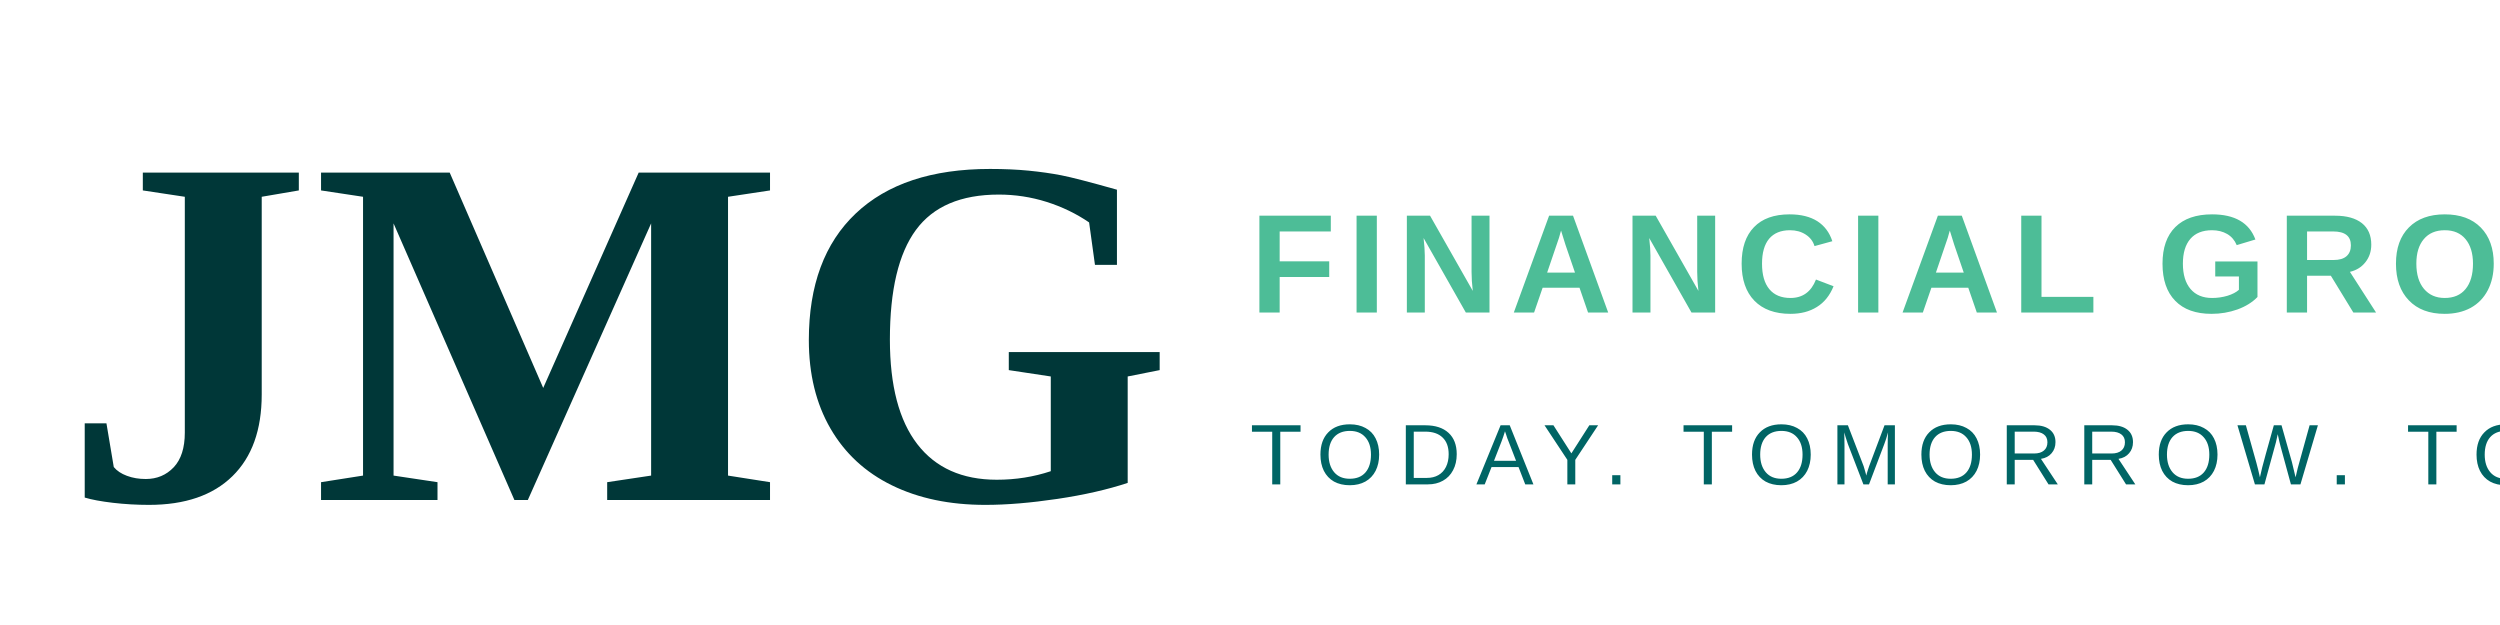
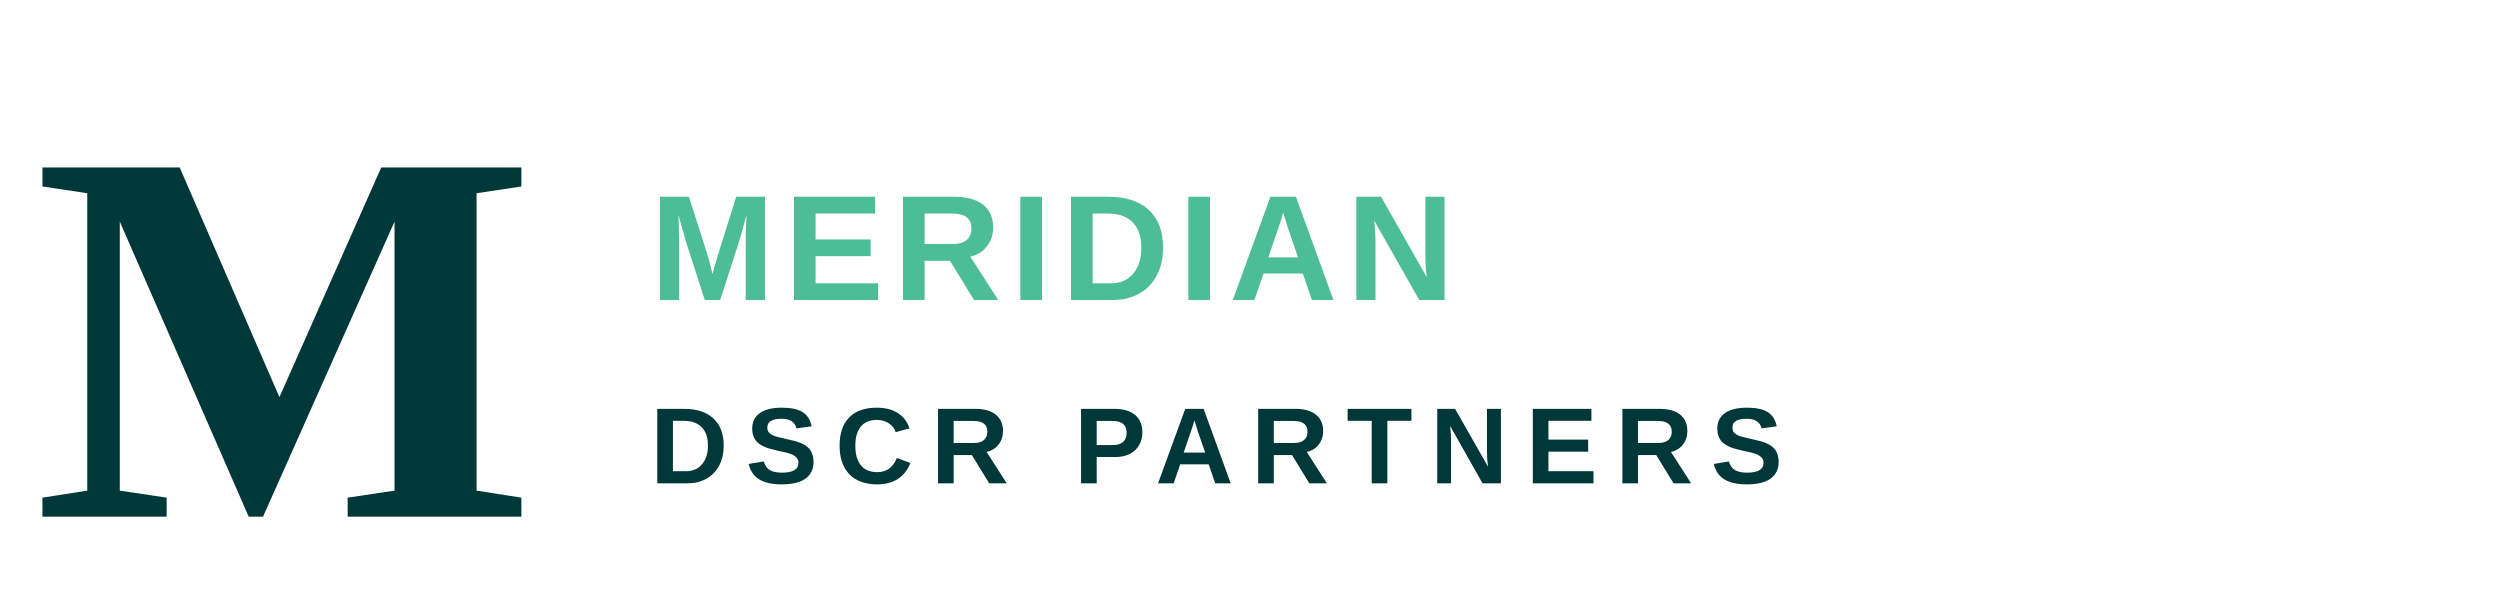
- <svg xmlns="http://www.w3.org/2000/svg" viewBox="0 0 320 80" role="img" aria-label="Themed institutional logo 03">
-   <g transform="translate(8,8)" font-family="Georgia, &quot;Times New Roman&quot;, serif">
-     <text x="0" y="56" font-size="64" font-weight="700" fill="#003738">JMG</text>
+ <svg xmlns="http://www.w3.org/2000/svg" viewBox="0 0 300 72" role="img" aria-label="Meridian DSCR Partners">
+   <g transform="translate(4,4)" font-family="Georgia,&quot;Times New Roman&quot;,serif">
+     <text x="0" y="58" font-size="64" font-weight="700" fill="#003738">M</text>
  </g>
-   <g transform="translate(160,0)">
-     <text x="0" y="40" font-family="&quot;Outfit Variable&quot;, Outfit, Arial, sans-serif" font-size="18" font-weight="600" letter-spacing="0.08em" fill="#4dbd97">FINANCIAL GROUP</text>
-     <text x="0" y="62" font-family="&quot;Outfit Variable&quot;, Outfit, Arial, sans-serif" font-size="11" font-weight="500" letter-spacing="0.18em" fill="#006565">TODAY. TOMORROW. TOGETHER.</text>
+   <g transform="translate(78,8)" font-family="&quot;Outfit Variable&quot;,Outfit,Arial,sans-serif">
+     <text x="0" y="28" font-size="18" font-weight="700" letter-spacing="0.06em" fill="#4dbd97">MERIDIAN</text>
+     <text x="0" y="50" font-size="13" font-weight="600" letter-spacing="0.16em" fill="#003738">DSCR PARTNERS</text>
  </g>
</svg>
